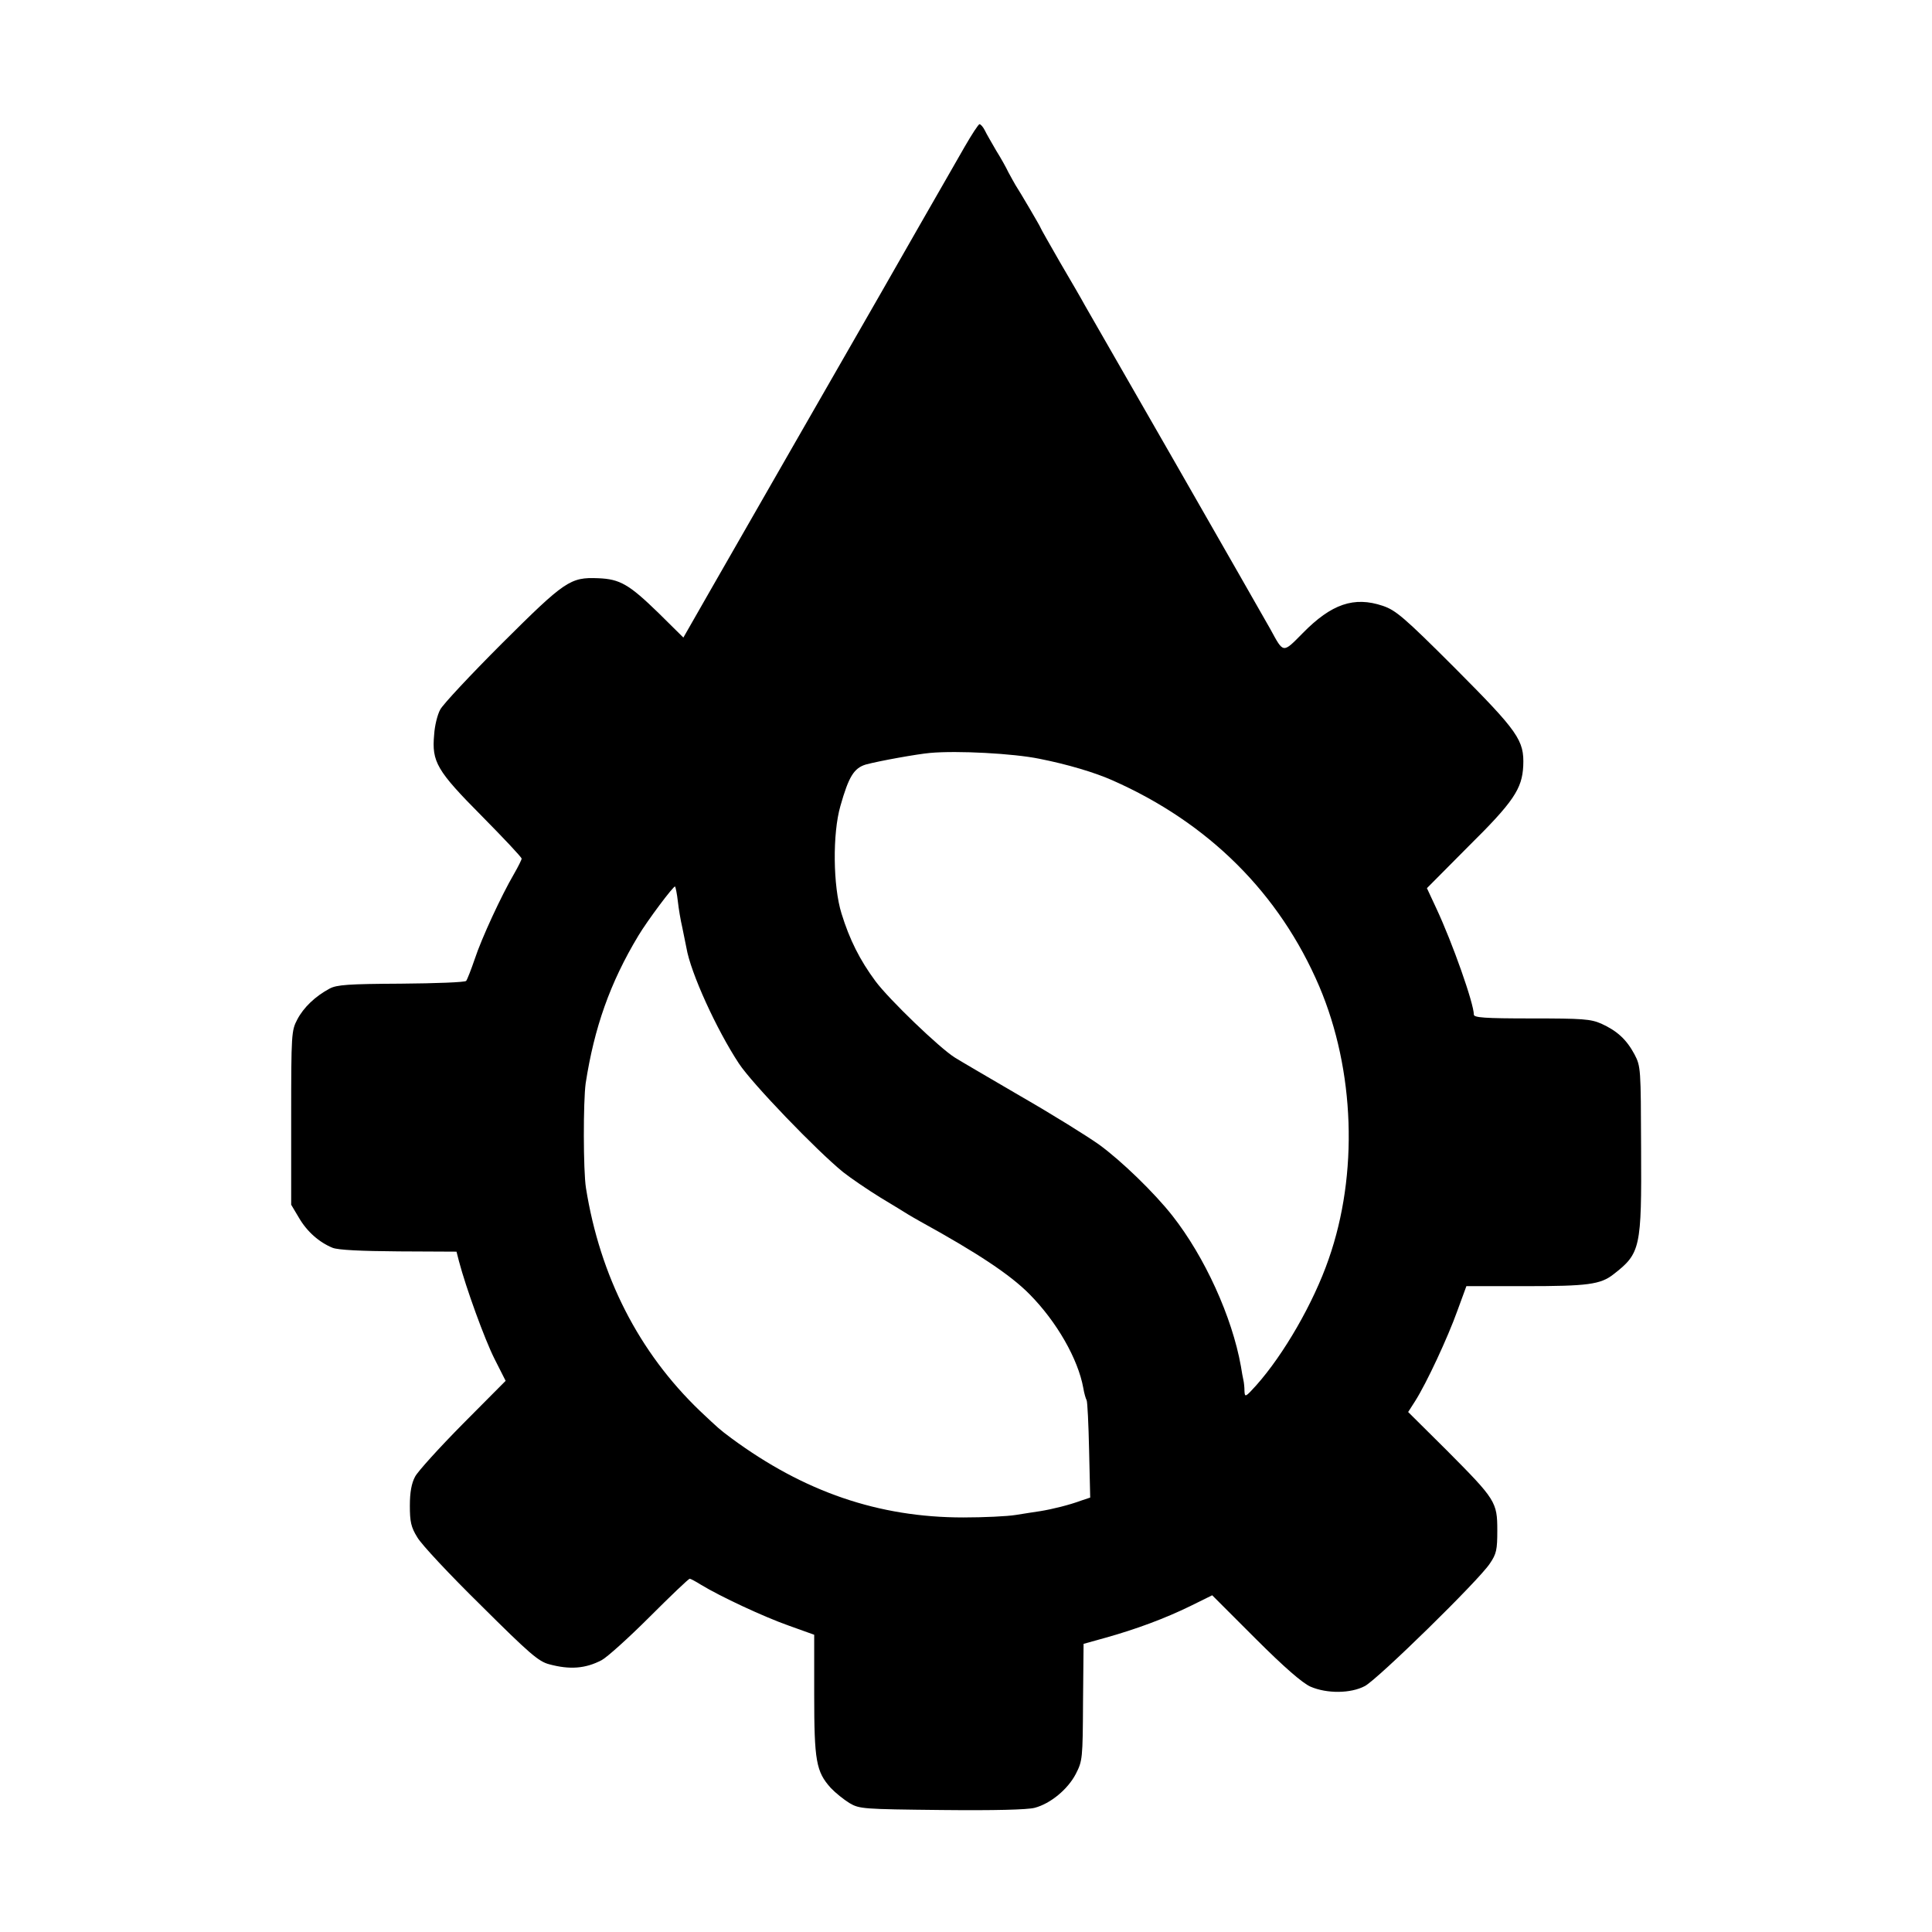
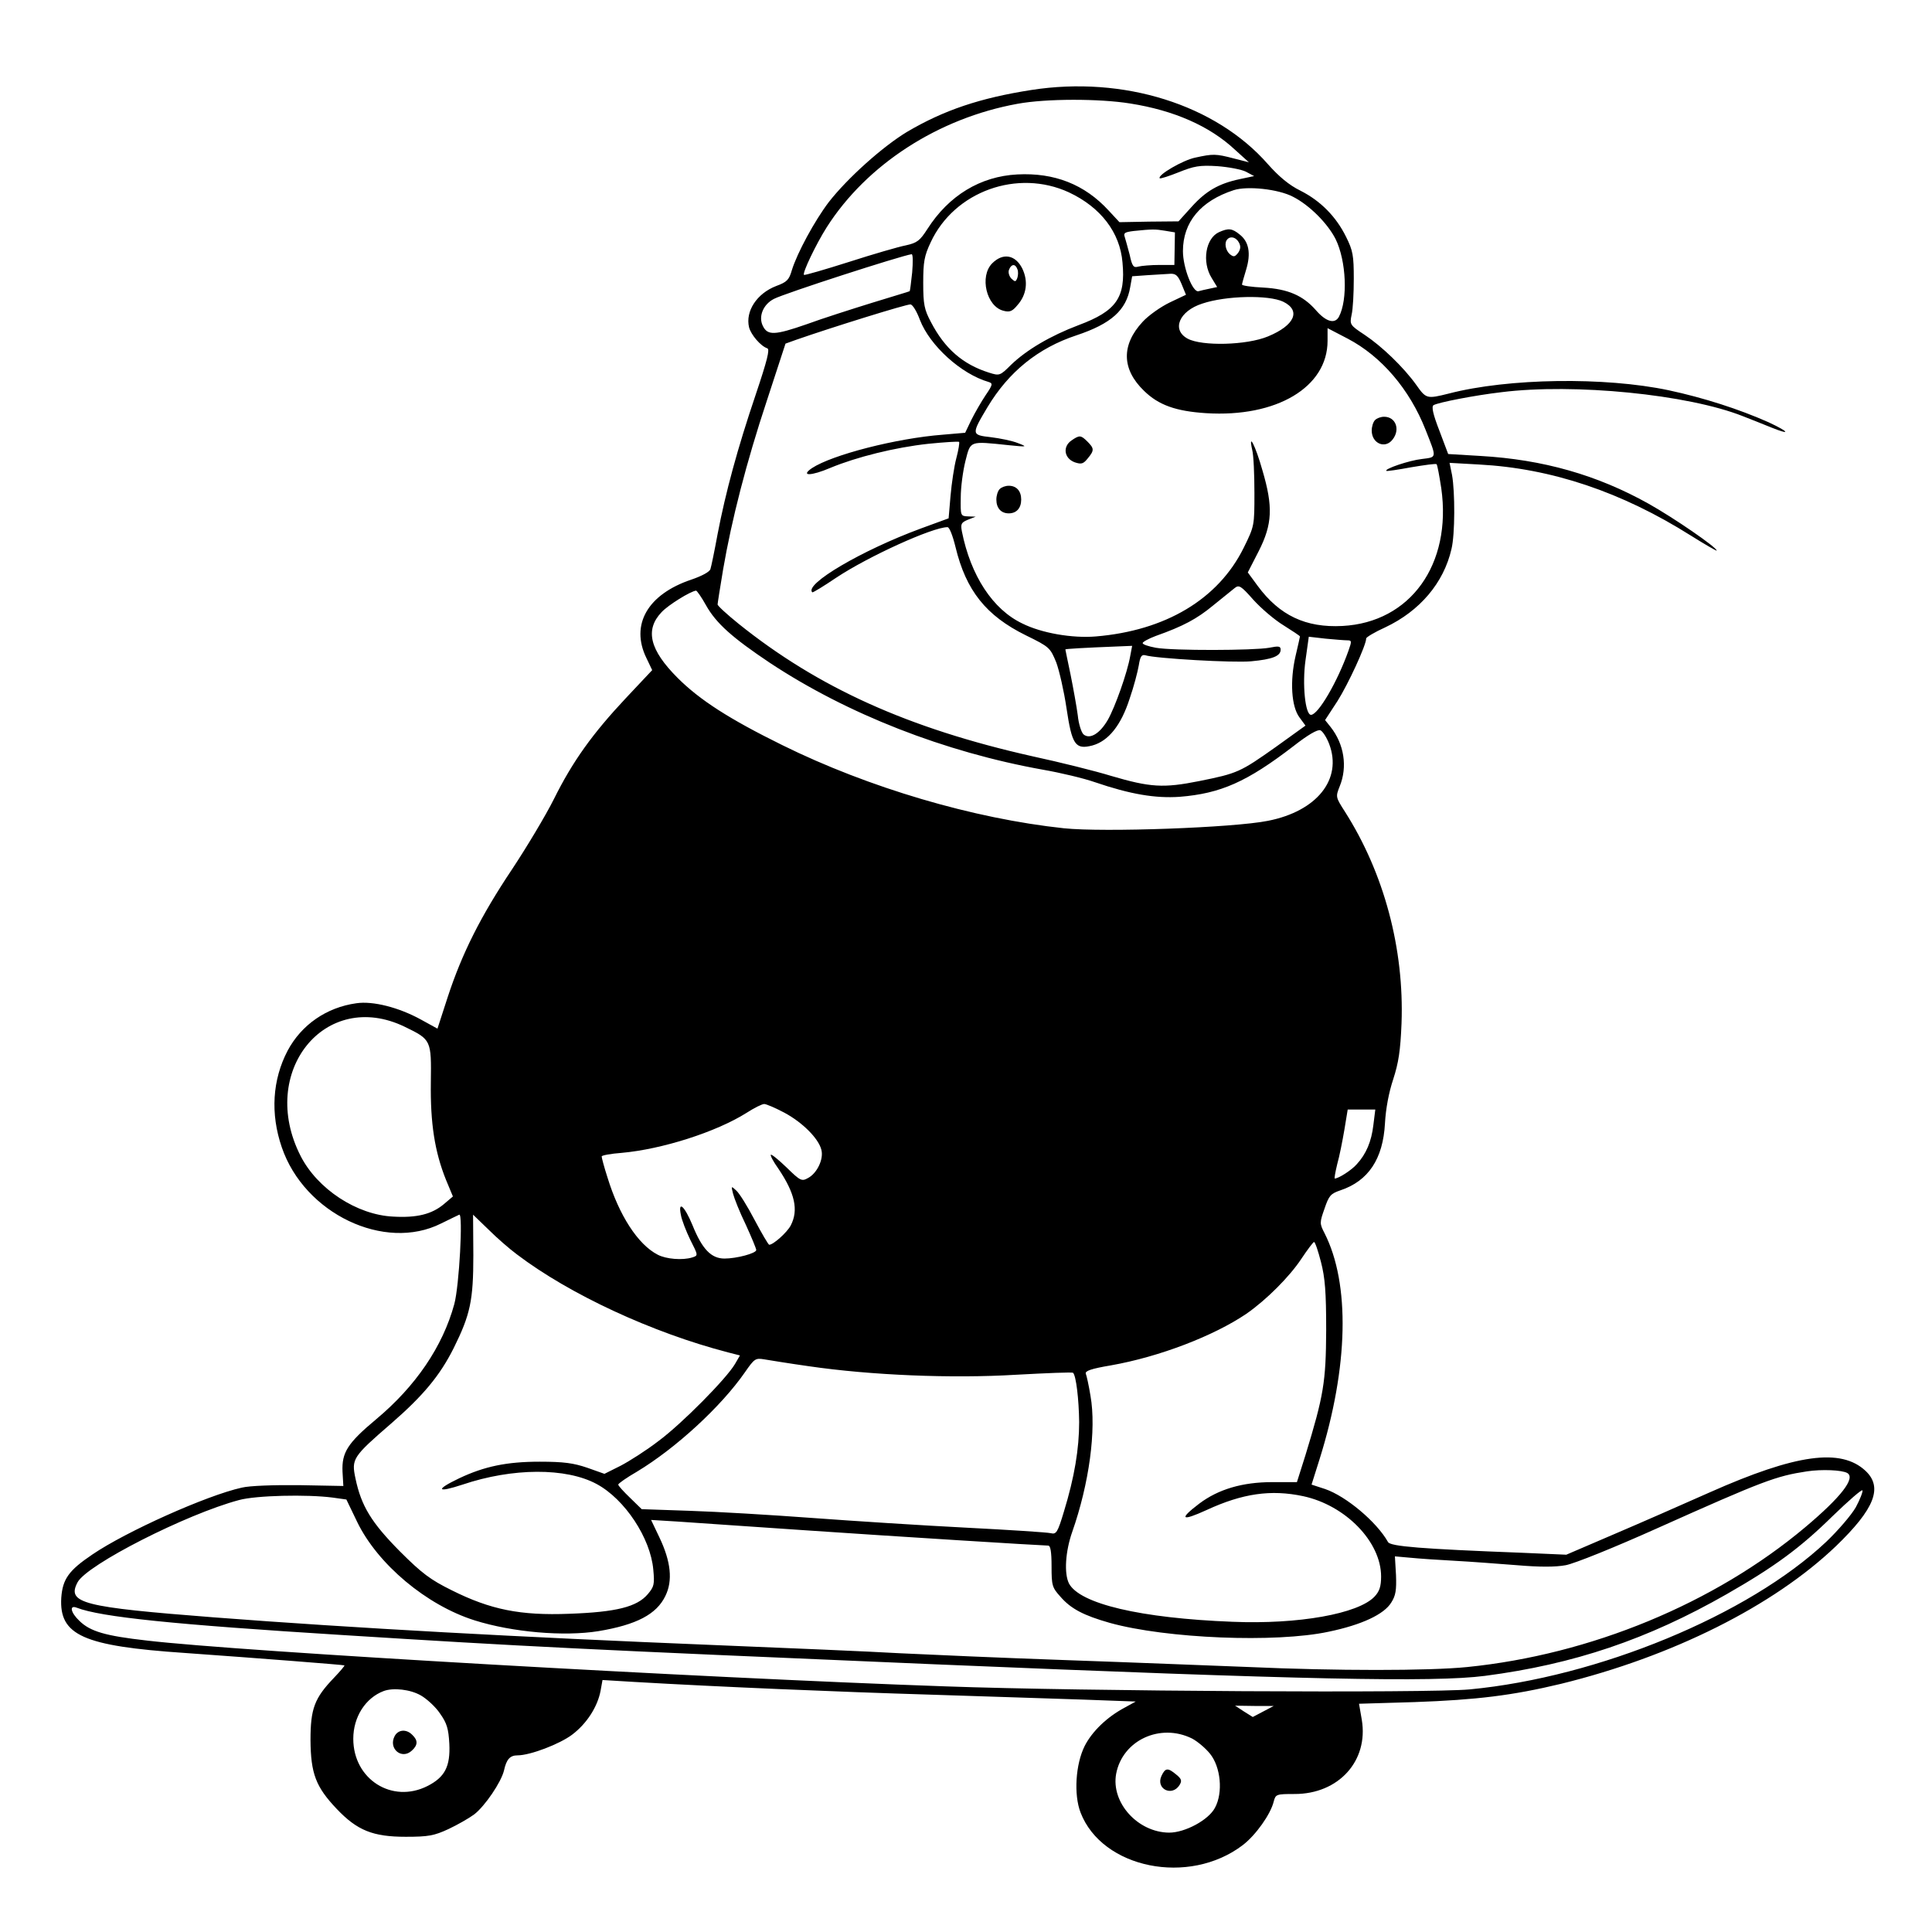
<svg xmlns="http://www.w3.org/2000/svg" version="1.0" width="700pt" height="700pt" viewBox="0 0 700 700" preserveAspectRatio="xMidYMid meet">
  <g transform="translate(0,700) scale(0.1,-0.1)" fill="#000000" stroke="none">
-     <path d="M3495 6468 c-26 -46 -100 -174 -164 -286 -64 -112 -127 -222 -140 -245 -101 -175 -542 -945 -619 -1079 l-96 -168 -90 89 c-107 104 -140 123 -219 126 -101 4 -120 -9 -348 -236 -114 -114 -215 -222 -224 -240 -10 -18 -20 -58 -22 -91 -9 -98 9 -130 173 -295 79 -80 144 -149 144 -154 0 -4 -13 -30 -28 -56 -45 -77 -117 -232 -142 -308 -13 -38 -27 -74 -31 -79 -4 -5 -110 -9 -236 -10 -192 -1 -233 -4 -259 -18 -52 -28 -94 -68 -117 -112 -21 -40 -22 -51 -22 -356 l0 -315 28 -47 c29 -50 73 -89 122 -109 20 -8 102 -12 240 -13 l209 -1 9 -35 c25 -95 93 -283 129 -354 l40 -79 -155 -156 c-85 -86 -163 -172 -173 -191 -13 -24 -19 -57 -19 -105 0 -58 4 -78 27 -115 14 -25 118 -136 230 -246 176 -175 209 -204 248 -214 74 -20 131 -16 190 15 19 10 97 80 173 156 77 77 142 139 146 139 3 0 22 -10 41 -22 69 -42 227 -116 318 -148 l92 -33 0 -217 c0 -240 7 -279 60 -338 17 -18 47 -42 68 -55 36 -21 47 -22 334 -25 191 -2 311 1 337 8 57 15 120 67 149 123 24 47 25 55 26 260 l2 211 79 22 c111 31 216 70 308 115 l79 39 156 -156 c106 -106 171 -162 200 -175 60 -26 146 -25 197 2 46 24 414 384 453 444 24 35 27 50 27 120 0 103 -6 112 -183 290 l-140 139 25 39 c42 66 119 232 153 327 l33 90 214 0 c225 0 272 6 319 43 98 76 102 95 100 457 -1 289 -1 296 -24 340 -29 54 -63 85 -120 111 -39 17 -68 19 -253 19 -171 0 -209 3 -209 14 0 40 -77 259 -136 385 l-34 73 150 151 c164 162 195 209 199 292 4 93 -18 124 -247 354 -186 186 -215 210 -262 226 -104 35 -186 7 -290 -99 -73 -74 -69 -74 -117 14 -17 30 -171 300 -343 600 -172 300 -321 559 -330 575 -9 17 -49 86 -89 154 -39 68 -71 124 -71 126 0 3 -74 129 -91 155 -5 8 -16 29 -25 45 -8 17 -28 53 -45 80 -16 28 -35 60 -41 73 -6 12 -15 22 -19 22 -4 0 -28 -37 -54 -82z m270 -2217 c102 -20 202 -50 265 -78 349 -154 606 -410 750 -747 129 -304 142 -680 34 -988 -55 -159 -163 -346 -263 -458 -38 -42 -41 -44 -42 -20 0 14 -2 32 -4 40 -2 8 -6 31 -9 50 -32 179 -131 396 -248 545 -66 84 -186 200 -266 258 -42 30 -169 109 -282 174 -113 66 -221 129 -240 141 -55 34 -239 211 -288 277 -57 77 -94 151 -123 245 -31 99 -33 290 -4 390 30 106 49 137 92 150 48 13 187 38 233 42 99 9 302 -2 395 -21z m-1309 -517 c3 -27 10 -69 16 -94 5 -25 12 -58 15 -74 15 -90 109 -296 190 -419 47 -72 283 -317 378 -394 28 -22 88 -63 135 -92 47 -28 92 -56 100 -61 8 -5 29 -17 45 -26 207 -114 326 -193 395 -263 99 -100 176 -235 195 -340 3 -19 9 -39 12 -44 3 -5 7 -87 9 -181 l4 -172 -33 -11 c-43 -16 -104 -31 -147 -38 -19 -3 -60 -9 -90 -14 -30 -5 -116 -9 -190 -9 -307 0 -577 93 -840 287 -43 32 -45 34 -114 99 -222 213 -362 488 -413 808 -10 63 -10 314 -1 379 31 201 88 364 191 535 33 55 128 182 133 178 2 -3 7 -27 10 -54z" />
+     <path d="M3737 6674 c-186 -29 -317 -73 -451 -152 -89 -54 -215 -167 -283 -254 -51 -67 -115 -185 -134 -247 -10 -35 -18 -43 -56 -57 -71 -27 -113 -92 -99 -150 7 -27 42 -68 66 -76 10 -3 0 -43 -42 -168 -66 -195 -109 -354 -138 -505 -11 -60 -23 -118 -26 -127 -3 -10 -31 -25 -69 -38 -158 -53 -222 -163 -163 -284 l21 -44 -95 -101 c-121 -129 -193 -229 -261 -366 -30 -60 -99 -175 -152 -255 -113 -169 -181 -304 -233 -463 l-37 -114 -60 33 c-80 44 -174 68 -234 59 -108 -15 -199 -78 -249 -172 -55 -105 -63 -228 -21 -350 82 -240 372 -379 577 -276 31 15 61 30 66 32 14 6 0 -258 -18 -324 -42 -154 -140 -298 -284 -418 -103 -86 -124 -120 -121 -189 l3 -52 -159 3 c-91 1 -181 -2 -209 -9 -127 -28 -419 -159 -541 -242 -86 -58 -108 -89 -113 -157 -8 -136 79 -175 448 -200 267 -19 575 -43 578 -45 1 -2 -16 -22 -38 -45 -71 -74 -85 -112 -85 -226 1 -121 19 -169 95 -249 74 -78 131 -101 250 -101 83 0 103 4 155 28 32 15 74 39 93 53 39 30 98 117 108 159 9 41 22 55 49 55 46 0 153 41 198 75 53 40 92 101 103 159 l7 39 116 -7 c308 -18 740 -36 1071 -46 201 -6 451 -15 555 -18 l190 -7 -40 -22 c-64 -34 -118 -86 -145 -139 -33 -66 -40 -176 -15 -241 78 -203 393 -267 588 -118 47 36 101 112 112 158 7 26 9 27 76 27 159 0 268 120 243 269 l-10 58 201 6 c225 8 355 24 530 66 404 99 770 282 997 499 140 135 171 213 107 273 -89 83 -251 61 -564 -78 -99 -44 -256 -113 -350 -153 l-170 -73 -160 7 c-365 14 -478 23 -486 39 -41 73 -152 166 -228 192 l-49 16 29 92 c105 335 111 636 18 819 -18 35 -18 38 0 89 16 47 22 54 57 66 102 34 155 114 162 243 3 54 14 112 30 160 19 59 26 102 30 202 10 270 -63 544 -205 767 -34 53 -34 54 -19 92 29 71 16 153 -33 215 l-20 25 45 69 c38 60 104 202 104 227 0 4 31 23 69 40 125 59 212 161 240 284 13 53 13 207 2 268 l-9 44 107 -6 c262 -14 516 -99 768 -258 51 -32 93 -56 93 -54 0 12 -156 119 -247 170 -186 104 -382 160 -609 173 l-117 7 -32 85 c-23 59 -29 87 -21 92 17 10 151 36 246 47 263 33 676 -8 875 -87 28 -11 74 -29 103 -41 72 -29 65 -16 -10 19 -108 48 -236 89 -362 116 -231 49 -582 44 -797 -12 -80 -20 -82 -19 -118 32 -46 64 -124 139 -187 181 -53 35 -54 37 -47 72 5 20 8 79 8 131 0 84 -3 102 -28 152 -36 73 -92 130 -165 167 -41 20 -78 51 -118 96 -189 216 -523 321 -857 269z m358 -49 c159 -25 288 -82 379 -167 l51 -46 -55 14 c-65 17 -75 17 -139 3 -45 -9 -139 -64 -129 -75 3 -2 34 8 69 22 55 22 75 26 139 22 41 -3 88 -12 104 -20 l30 -16 -52 -11 c-76 -16 -123 -43 -175 -101 l-47 -52 -107 -1 -107 -2 -39 42 c-87 95 -197 138 -331 131 -134 -7 -248 -76 -326 -198 -27 -42 -37 -50 -78 -59 -26 -5 -119 -32 -206 -60 -88 -28 -161 -49 -163 -47 -7 6 44 112 82 172 145 228 405 396 692 448 104 19 296 19 408 1z m-222 -322 c115 -54 185 -145 194 -254 12 -127 -22 -176 -159 -227 -103 -39 -189 -90 -245 -144 -40 -40 -42 -40 -80 -28 -95 30 -160 87 -210 183 -24 45 -28 64 -28 142 0 77 4 98 27 147 86 185 315 267 501 181z m812 -16 c59 -30 125 -96 154 -153 39 -79 45 -220 12 -282 -15 -27 -47 -18 -84 25 -46 52 -100 76 -189 81 -43 2 -78 7 -78 11 0 3 7 28 15 54 18 59 10 101 -23 127 -28 23 -41 24 -75 9 -49 -22 -63 -108 -27 -166 l20 -33 -28 -6 c-15 -3 -32 -7 -39 -9 -21 -7 -57 85 -57 145 0 105 64 182 184 221 49 16 162 4 215 -24z m-464 -123 l36 -6 -1 -59 -1 -59 -55 0 c-30 0 -64 -3 -76 -6 -17 -5 -22 1 -31 43 -7 26 -15 56 -18 65 -5 14 1 17 32 21 68 7 78 7 114 1z m268 -43 c7 -13 6 -24 -3 -37 -12 -15 -16 -16 -30 -5 -16 14 -21 42 -9 54 12 13 32 7 42 -12z m-1184 -108 c-4 -38 -8 -68 -9 -68 0 -1 -62 -19 -136 -42 -74 -23 -181 -57 -238 -78 -115 -40 -141 -41 -158 -6 -17 34 1 78 40 98 38 20 459 156 499 162 5 0 5 -29 2 -66z m976 -42 l16 -39 -59 -28 c-33 -16 -77 -47 -98 -70 -78 -84 -76 -172 5 -250 53 -52 116 -74 225 -81 255 -16 440 94 440 262 l0 46 73 -38 c122 -64 224 -183 282 -330 41 -104 42 -99 -13 -106 -46 -5 -137 -36 -129 -43 1 -2 42 4 90 13 48 8 90 14 92 11 3 -3 10 -42 17 -87 39 -276 -112 -486 -358 -499 -133 -7 -228 38 -307 145 l-36 49 40 78 c49 97 52 160 13 292 -25 89 -52 141 -37 74 5 -19 8 -89 8 -156 0 -119 0 -120 -39 -199 -92 -186 -283 -300 -536 -321 -85 -7 -196 12 -266 47 -107 51 -187 173 -219 334 -5 27 -2 32 22 42 l28 11 -27 1 c-28 1 -28 2 -27 69 0 37 8 96 17 132 19 74 13 72 157 57 68 -7 69 -6 32 8 -20 8 -64 17 -97 21 -71 8 -71 10 -12 109 77 128 183 214 322 260 126 42 181 91 195 175 l7 39 56 4 c31 2 68 4 82 5 20 1 28 -6 41 -37z m368 -64 c66 -32 42 -86 -55 -126 -77 -32 -239 -36 -291 -8 -59 32 -31 100 53 127 86 29 240 32 293 7z m-1316 -66 c36 -93 149 -196 249 -225 16 -5 15 -10 -11 -48 -16 -24 -39 -64 -52 -90 l-22 -46 -81 -7 c-169 -13 -401 -73 -474 -121 -44 -30 -3 -29 67 1 94 39 234 74 354 87 59 6 109 9 112 7 2 -3 -2 -29 -10 -59 -8 -30 -17 -91 -21 -136 l-7 -82 -101 -37 c-214 -79 -423 -202 -393 -231 2 -2 41 22 87 53 116 77 349 183 403 183 7 0 19 -31 29 -72 38 -158 111 -249 255 -320 86 -42 88 -45 110 -98 11 -30 28 -104 37 -165 20 -134 32 -152 94 -136 58 16 104 73 135 170 15 43 29 97 33 120 5 32 10 40 23 37 38 -12 322 -28 384 -22 77 7 107 19 107 42 0 13 -7 14 -42 7 -55 -10 -348 -11 -410 0 -27 5 -48 12 -48 17 0 4 21 16 48 26 99 35 149 62 207 110 33 27 68 55 78 63 16 13 23 9 68 -42 28 -31 77 -73 110 -93 32 -20 59 -38 59 -40 0 -1 -7 -33 -16 -71 -21 -91 -15 -183 14 -222 l22 -30 -107 -77 c-130 -92 -139 -96 -278 -124 -130 -26 -177 -23 -320 19 -55 17 -183 49 -285 71 -449 101 -775 248 -1064 480 -42 34 -76 65 -76 70 0 4 9 61 20 127 31 180 84 387 159 613 l67 205 39 14 c126 44 402 130 414 128 8 -1 23 -26 34 -56z m-775 -1034 c37 -66 96 -118 232 -209 280 -185 632 -323 990 -387 63 -11 147 -31 187 -45 129 -44 219 -59 307 -53 149 12 244 54 413 184 51 40 87 61 97 57 8 -3 23 -26 32 -50 48 -127 -44 -243 -222 -278 -124 -25 -595 -42 -739 -27 -328 35 -708 147 -1020 301 -193 95 -300 164 -380 244 -101 101 -119 174 -58 238 24 26 105 76 125 78 3 0 20 -24 36 -53z m2323 -127 c17 0 17 -3 5 -37 -40 -113 -110 -233 -136 -233 -21 0 -32 111 -20 197 l12 86 61 -7 c33 -3 68 -6 78 -6z m-786 -57 c-11 -62 -55 -185 -81 -231 -29 -50 -65 -72 -88 -53 -8 7 -18 38 -21 69 -4 31 -16 97 -26 147 -10 49 -19 90 -19 92 0 2 66 6 194 11 l48 2 -7 -37z m-2629 -1343 c97 -47 97 -48 95 -202 -2 -148 14 -251 55 -353 l25 -60 -33 -28 c-43 -36 -97 -50 -183 -45 -132 6 -275 100 -336 220 -155 304 89 607 377 468z m1375 -311 c66 -35 125 -94 135 -135 9 -34 -16 -85 -48 -102 -23 -13 -28 -11 -78 38 -29 28 -55 49 -57 46 -3 -2 9 -25 27 -50 60 -89 74 -150 45 -206 -13 -25 -63 -70 -78 -70 -3 0 -27 41 -53 90 -26 50 -56 98 -67 107 -18 17 -18 16 -11 -12 4 -16 24 -67 46 -112 21 -46 38 -87 38 -92 0 -12 -71 -31 -115 -31 -48 0 -81 34 -116 121 -29 70 -53 91 -42 37 3 -18 19 -59 34 -90 29 -57 29 -57 7 -64 -35 -11 -95 -6 -125 10 -72 37 -140 143 -182 280 -12 37 -21 71 -21 76 0 4 33 10 73 13 145 13 341 75 452 145 28 18 56 32 64 32 7 0 40 -14 72 -31z m2135 -45 c-7 -60 -26 -105 -60 -142 -18 -21 -66 -52 -80 -52 -2 0 2 23 9 52 8 28 19 84 26 125 l12 73 50 0 50 0 -7 -56z m-3103 -469 c191 -145 491 -284 765 -355 l43 -11 -18 -31 c-31 -53 -192 -216 -277 -279 -44 -34 -107 -74 -138 -90 l-58 -29 -62 22 c-50 17 -85 22 -173 22 -119 0 -200 -17 -291 -60 -88 -42 -82 -54 12 -23 181 61 375 62 486 2 102 -55 195 -196 205 -310 5 -53 3 -62 -20 -89 -39 -46 -114 -65 -284 -71 -178 -7 -286 15 -426 85 -77 38 -108 61 -188 141 -103 104 -140 164 -161 264 -15 71 -11 78 130 200 115 100 176 173 226 273 60 121 71 172 71 336 l-1 147 56 -54 c30 -30 76 -70 103 -90z m2913 -27 c15 -58 19 -109 19 -248 -1 -188 -9 -236 -75 -452 l-31 -98 -89 0 c-109 0 -196 -26 -265 -78 -75 -57 -65 -65 27 -23 130 60 233 75 350 50 153 -33 282 -165 282 -291 0 -36 -6 -54 -24 -73 -59 -62 -275 -101 -515 -91 -333 13 -553 65 -592 139 -18 36 -13 116 12 187 61 174 88 369 66 493 -6 37 -14 73 -17 80 -3 10 20 18 91 30 176 31 373 107 491 187 72 50 156 134 199 199 22 33 43 61 46 61 4 0 15 -33 25 -72z m-1856 -378 c226 -33 519 -45 751 -31 111 6 204 10 207 7 11 -11 21 -96 22 -178 0 -97 -17 -200 -55 -324 -23 -77 -28 -84 -48 -79 -12 3 -150 12 -307 20 -157 8 -406 24 -555 35 -148 11 -349 23 -445 26 l-175 6 -42 41 c-24 23 -43 44 -43 48 0 4 30 25 68 47 141 85 305 236 391 360 34 49 38 52 69 47 18 -3 91 -15 162 -25z m3763 -387 c31 -18 -22 -87 -153 -197 -329 -276 -777 -461 -1224 -506 -139 -14 -477 -14 -789 0 -133 5 -431 17 -662 25 -231 8 -503 20 -605 25 -102 6 -408 19 -680 30 -690 28 -1298 61 -1805 100 -476 37 -534 51 -494 127 34 64 394 247 585 298 62 17 246 21 339 9 l50 -7 39 -81 c74 -153 251 -302 426 -357 137 -43 323 -59 448 -39 138 23 211 61 243 128 27 55 20 124 -22 212 l-30 63 98 -6 c54 -4 265 -18 468 -32 322 -22 836 -54 873 -55 8 0 12 -22 12 -75 0 -69 2 -77 32 -110 38 -44 84 -68 179 -95 205 -57 602 -73 793 -32 120 25 201 63 227 106 16 25 19 45 17 99 l-4 68 56 -5 c30 -3 102 -8 160 -11 58 -3 160 -11 226 -16 83 -7 139 -7 177 0 32 6 176 64 334 135 382 171 428 188 540 205 53 8 127 5 146 -6z m31 -124 c-16 -28 -64 -84 -107 -125 -282 -266 -828 -491 -1292 -535 -149 -14 -1402 -7 -1900 11 -892 31 -2554 126 -2893 166 -151 17 -205 33 -244 71 -32 30 -38 59 -10 48 88 -34 352 -61 962 -99 669 -42 850 -51 2145 -106 1333 -56 1809 -66 1995 -42 322 42 589 132 876 296 173 99 266 167 384 283 58 56 106 98 108 93 2 -5 -9 -33 -24 -61z m-5199 -682 c21 -12 53 -41 69 -65 25 -35 31 -55 34 -110 4 -82 -16 -121 -79 -153 -128 -65 -269 24 -269 171 0 79 44 148 110 173 35 13 97 6 135 -16z m3052 -58 l-38 -20 -32 20 -32 21 70 -1 70 0 -38 -20z m-258 -98 c19 -10 48 -34 65 -55 39 -48 48 -141 18 -196 -23 -44 -108 -90 -166 -90 -114 1 -211 109 -192 213 23 122 160 185 275 128z" />
+     <path d="M3595 6046 c-47 -47 -21 -157 41 -172 22 -6 32 -2 50 20 34 38 40 87 18 133 -25 50 -70 58 -109 19z m91 -21 c4 -8 3 -23 0 -32 -6 -15 -8 -15 -22 -2 -8 9 -12 23 -8 32 8 21 23 22 30 2z" />
+     <path d="M4982 5478 c-7 -7 -12 -24 -12 -38 0 -47 49 -68 76 -32 28 36 11 82 -31 82 -12 0 -26 -5 -33 -12z" />
+     <path d="M3882 5404 c-33 -23 -26 -65 12 -79 24 -8 31 -6 47 14 24 29 24 36 -1 61 -24 24 -29 24 -58 4z" />
+     <path d="M3622 5228 c-7 -7 -12 -24 -12 -38 0 -31 17 -50 45 -50 28 0 45 19 45 50 0 31 -17 50 -45 50 -12 0 -26 -5 -33 -12z" />
+     <path d="M1430 710 c-24 -45 25 -87 62 -53 22 20 23 37 2 57 -21 22 -51 20 -64 -4z" />
+     <path d="M4208 565 c-21 -47 39 -76 66 -32 9 15 7 22 -13 38 -30 25 -39 24 -53 -6z" />
  </g>
</svg>
